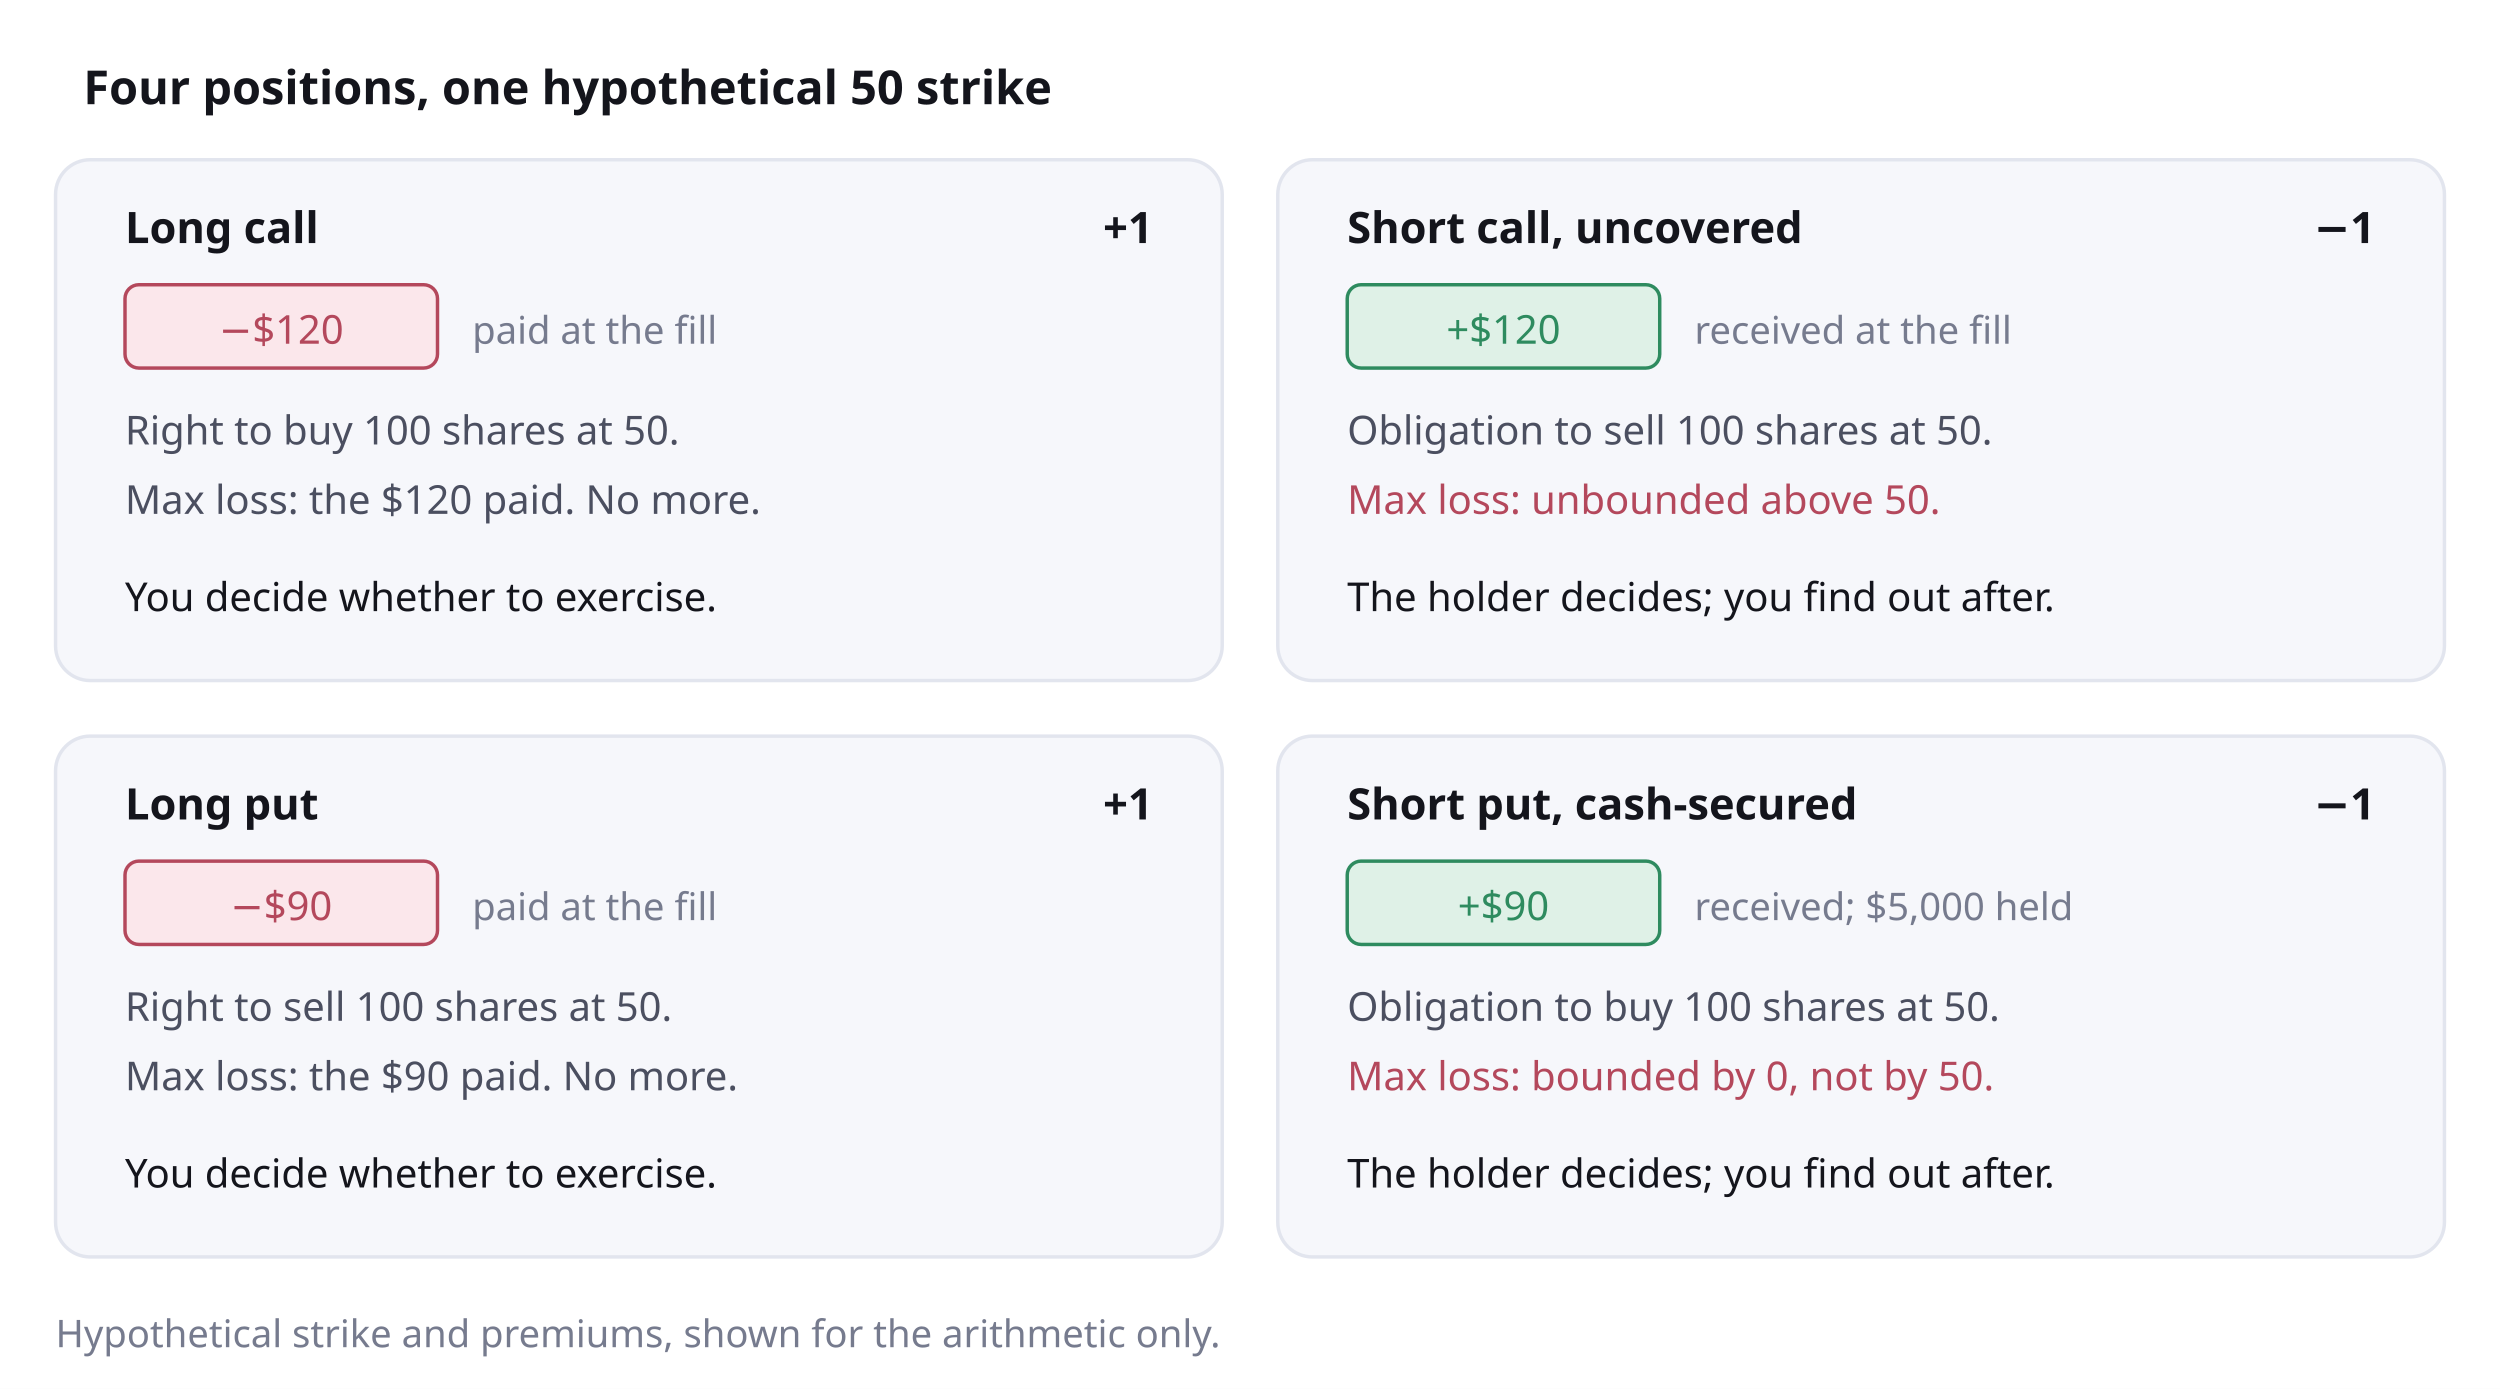
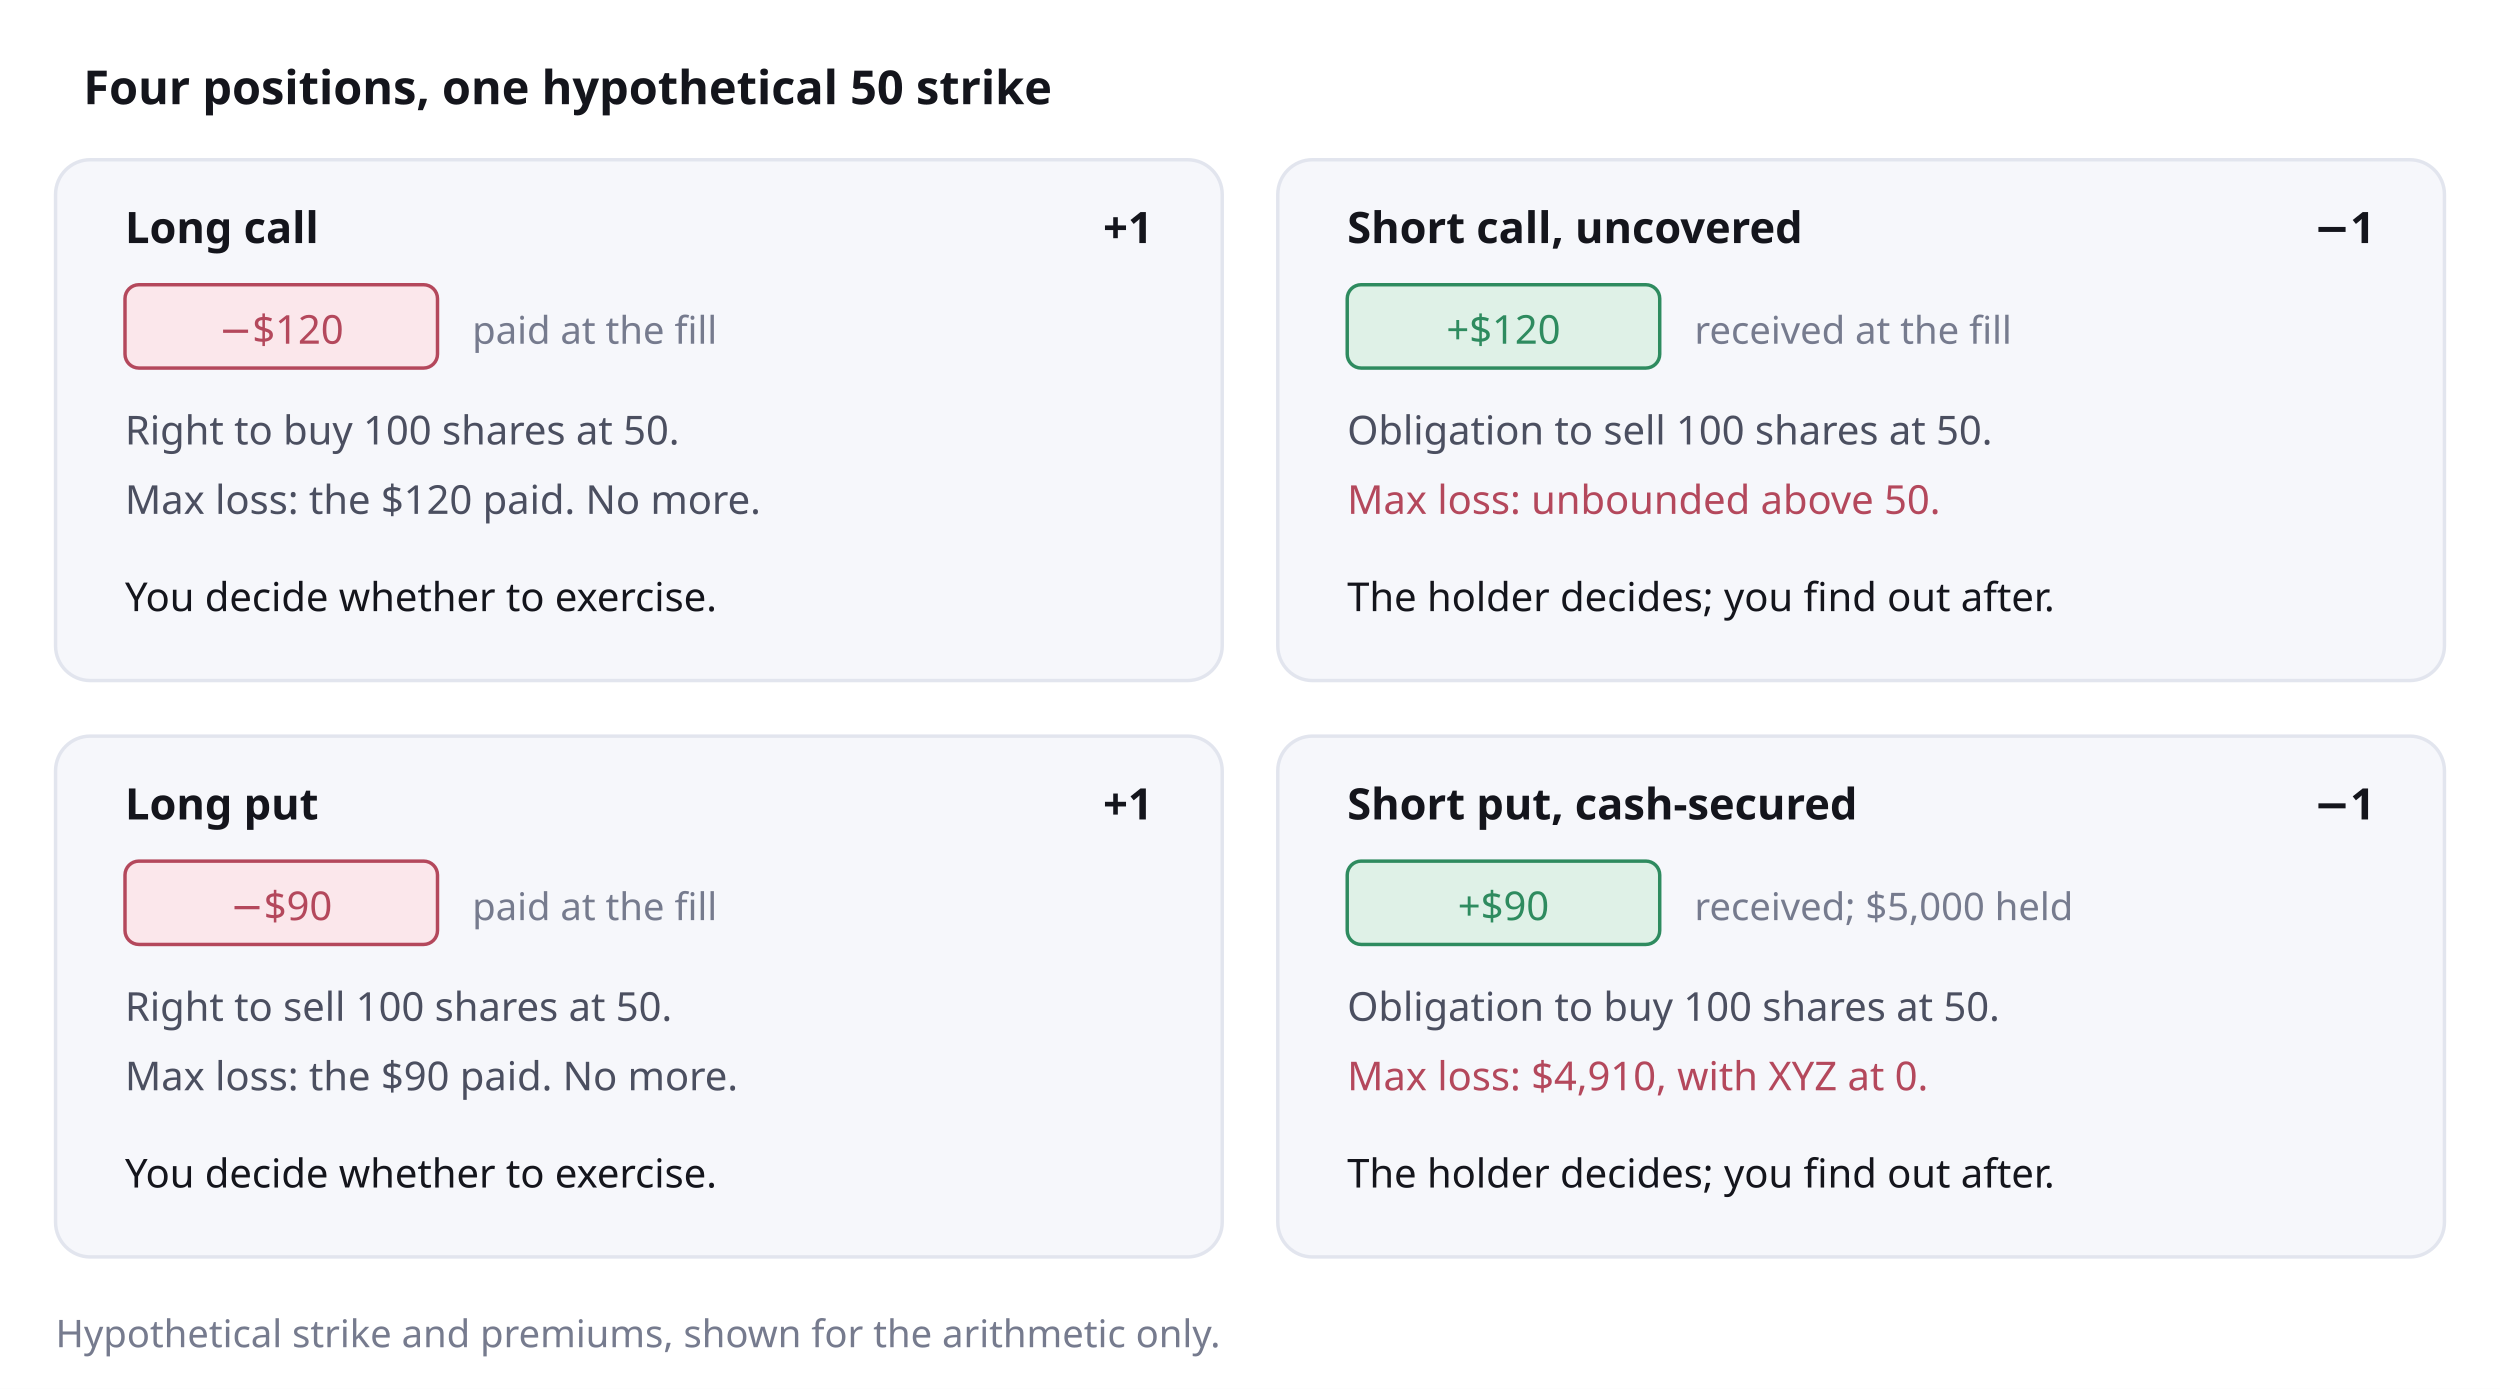
<svg xmlns="http://www.w3.org/2000/svg" viewBox="0 0 720 400" font-family="'IBM Plex Sans', system-ui, sans-serif" role="img" aria-label="Four positions built from one hypothetical 50 strike: a long call and long put each pay a premium once with quantity plus one and a loss bounded by that premium; a short call and short put each receive a premium with quantity minus one, the short call's loss unbounded above the strike and the short put's bounded only by the underlying reaching zero.">
  <rect width="720" height="400" fill="#FFFFFF" />
  <text x="24" y="30" font-size="13.5" font-weight="600" fill="#14151C">Four positions, one hypothetical 50 strike</text>
  <rect x="16" y="46" width="336" height="150" rx="10" fill="#F6F7FB" stroke="#E2E5EE" />
  <text x="36" y="70" font-size="12.5" font-weight="600" fill="#14151C">Long call</text>
  <text x="332" y="70" font-size="12.5" font-weight="600" fill="#14151C" text-anchor="end">+1</text>
  <rect x="36" y="82" width="90" height="24" rx="4" fill="#FBE7EB" stroke="#B4485C" />
  <text x="81" y="99" font-size="11.5" font-weight="500" fill="#B4485C" text-anchor="middle">−$120</text>
  <text x="136" y="99" font-size="11" fill="#767B8E">paid at the fill</text>
  <text x="36" y="128" font-size="11.5" fill="#4B4F60">Right to buy 100 shares at 50.</text>
  <text x="36" y="148" font-size="11.5" fill="#4B4F60">Max loss: the $120 paid. No more.</text>
  <text x="36" y="176" font-size="11.5" font-weight="500" fill="#14151C">You decide whether to exercise.</text>
  <rect x="368" y="46" width="336" height="150" rx="10" fill="#F6F7FB" stroke="#E2E5EE" />
  <text x="388" y="70" font-size="12.5" font-weight="600" fill="#14151C">Short call, uncovered</text>
  <text x="684" y="70" font-size="12.5" font-weight="600" fill="#14151C" text-anchor="end">−1</text>
  <rect x="388" y="82" width="90" height="24" rx="4" fill="#DFF1E7" stroke="#2E8B5F" />
  <text x="433" y="99" font-size="11.5" font-weight="500" fill="#2E8B5F" text-anchor="middle">+$120</text>
  <text x="488" y="99" font-size="11" fill="#767B8E">received at the fill</text>
  <text x="388" y="128" font-size="11.5" fill="#4B4F60">Obligation to sell 100 shares at 50.</text>
  <text x="388" y="148" font-size="11.5" font-weight="500" fill="#B4485C">Max loss: unbounded above 50.</text>
  <text x="388" y="176" font-size="11.5" font-weight="500" fill="#14151C">The holder decides; you find out after.</text>
  <rect x="16" y="212" width="336" height="150" rx="10" fill="#F6F7FB" stroke="#E2E5EE" />
  <text x="36" y="236" font-size="12.5" font-weight="600" fill="#14151C">Long put</text>
  <text x="332" y="236" font-size="12.5" font-weight="600" fill="#14151C" text-anchor="end">+1</text>
  <rect x="36" y="248" width="90" height="24" rx="4" fill="#FBE7EB" stroke="#B4485C" />
  <text x="81" y="265" font-size="11.5" font-weight="500" fill="#B4485C" text-anchor="middle">−$90</text>
  <text x="136" y="265" font-size="11" fill="#767B8E">paid at the fill</text>
  <text x="36" y="294" font-size="11.5" fill="#4B4F60">Right to sell 100 shares at 50.</text>
  <text x="36" y="314" font-size="11.5" fill="#4B4F60">Max loss: the $90 paid. No more.</text>
  <text x="36" y="342" font-size="11.5" font-weight="500" fill="#14151C">You decide whether to exercise.</text>
  <rect x="368" y="212" width="336" height="150" rx="10" fill="#F6F7FB" stroke="#E2E5EE" />
  <text x="388" y="236" font-size="12.5" font-weight="600" fill="#14151C">Short put, cash-secured</text>
  <text x="684" y="236" font-size="12.5" font-weight="600" fill="#14151C" text-anchor="end">−1</text>
  <rect x="388" y="248" width="90" height="24" rx="4" fill="#DFF1E7" stroke="#2E8B5F" />
  <text x="433" y="265" font-size="11.5" font-weight="500" fill="#2E8B5F" text-anchor="middle">+$90</text>
  <text x="488" y="265" font-size="11" fill="#767B8E">received; $5,000 held</text>
  <text x="388" y="294" font-size="11.5" fill="#4B4F60">Obligation to buy 100 shares at 50.</text>
-   <text x="388" y="314" font-size="11.5" font-weight="500" fill="#B4485C">Max loss: bounded by 0, not by 50.</text>
+   <text x="388" y="314" font-size="11.5" font-weight="500" fill="#B4485C">Max loss: $4,910, with XYZ at 0.</text>
  <text x="388" y="342" font-size="11.5" font-weight="500" fill="#14151C">The holder decides; you find out after.</text>
  <text x="16" y="388" font-size="11" fill="#767B8E">Hypothetical strike and premiums, shown for the arithmetic only.</text>
</svg>
